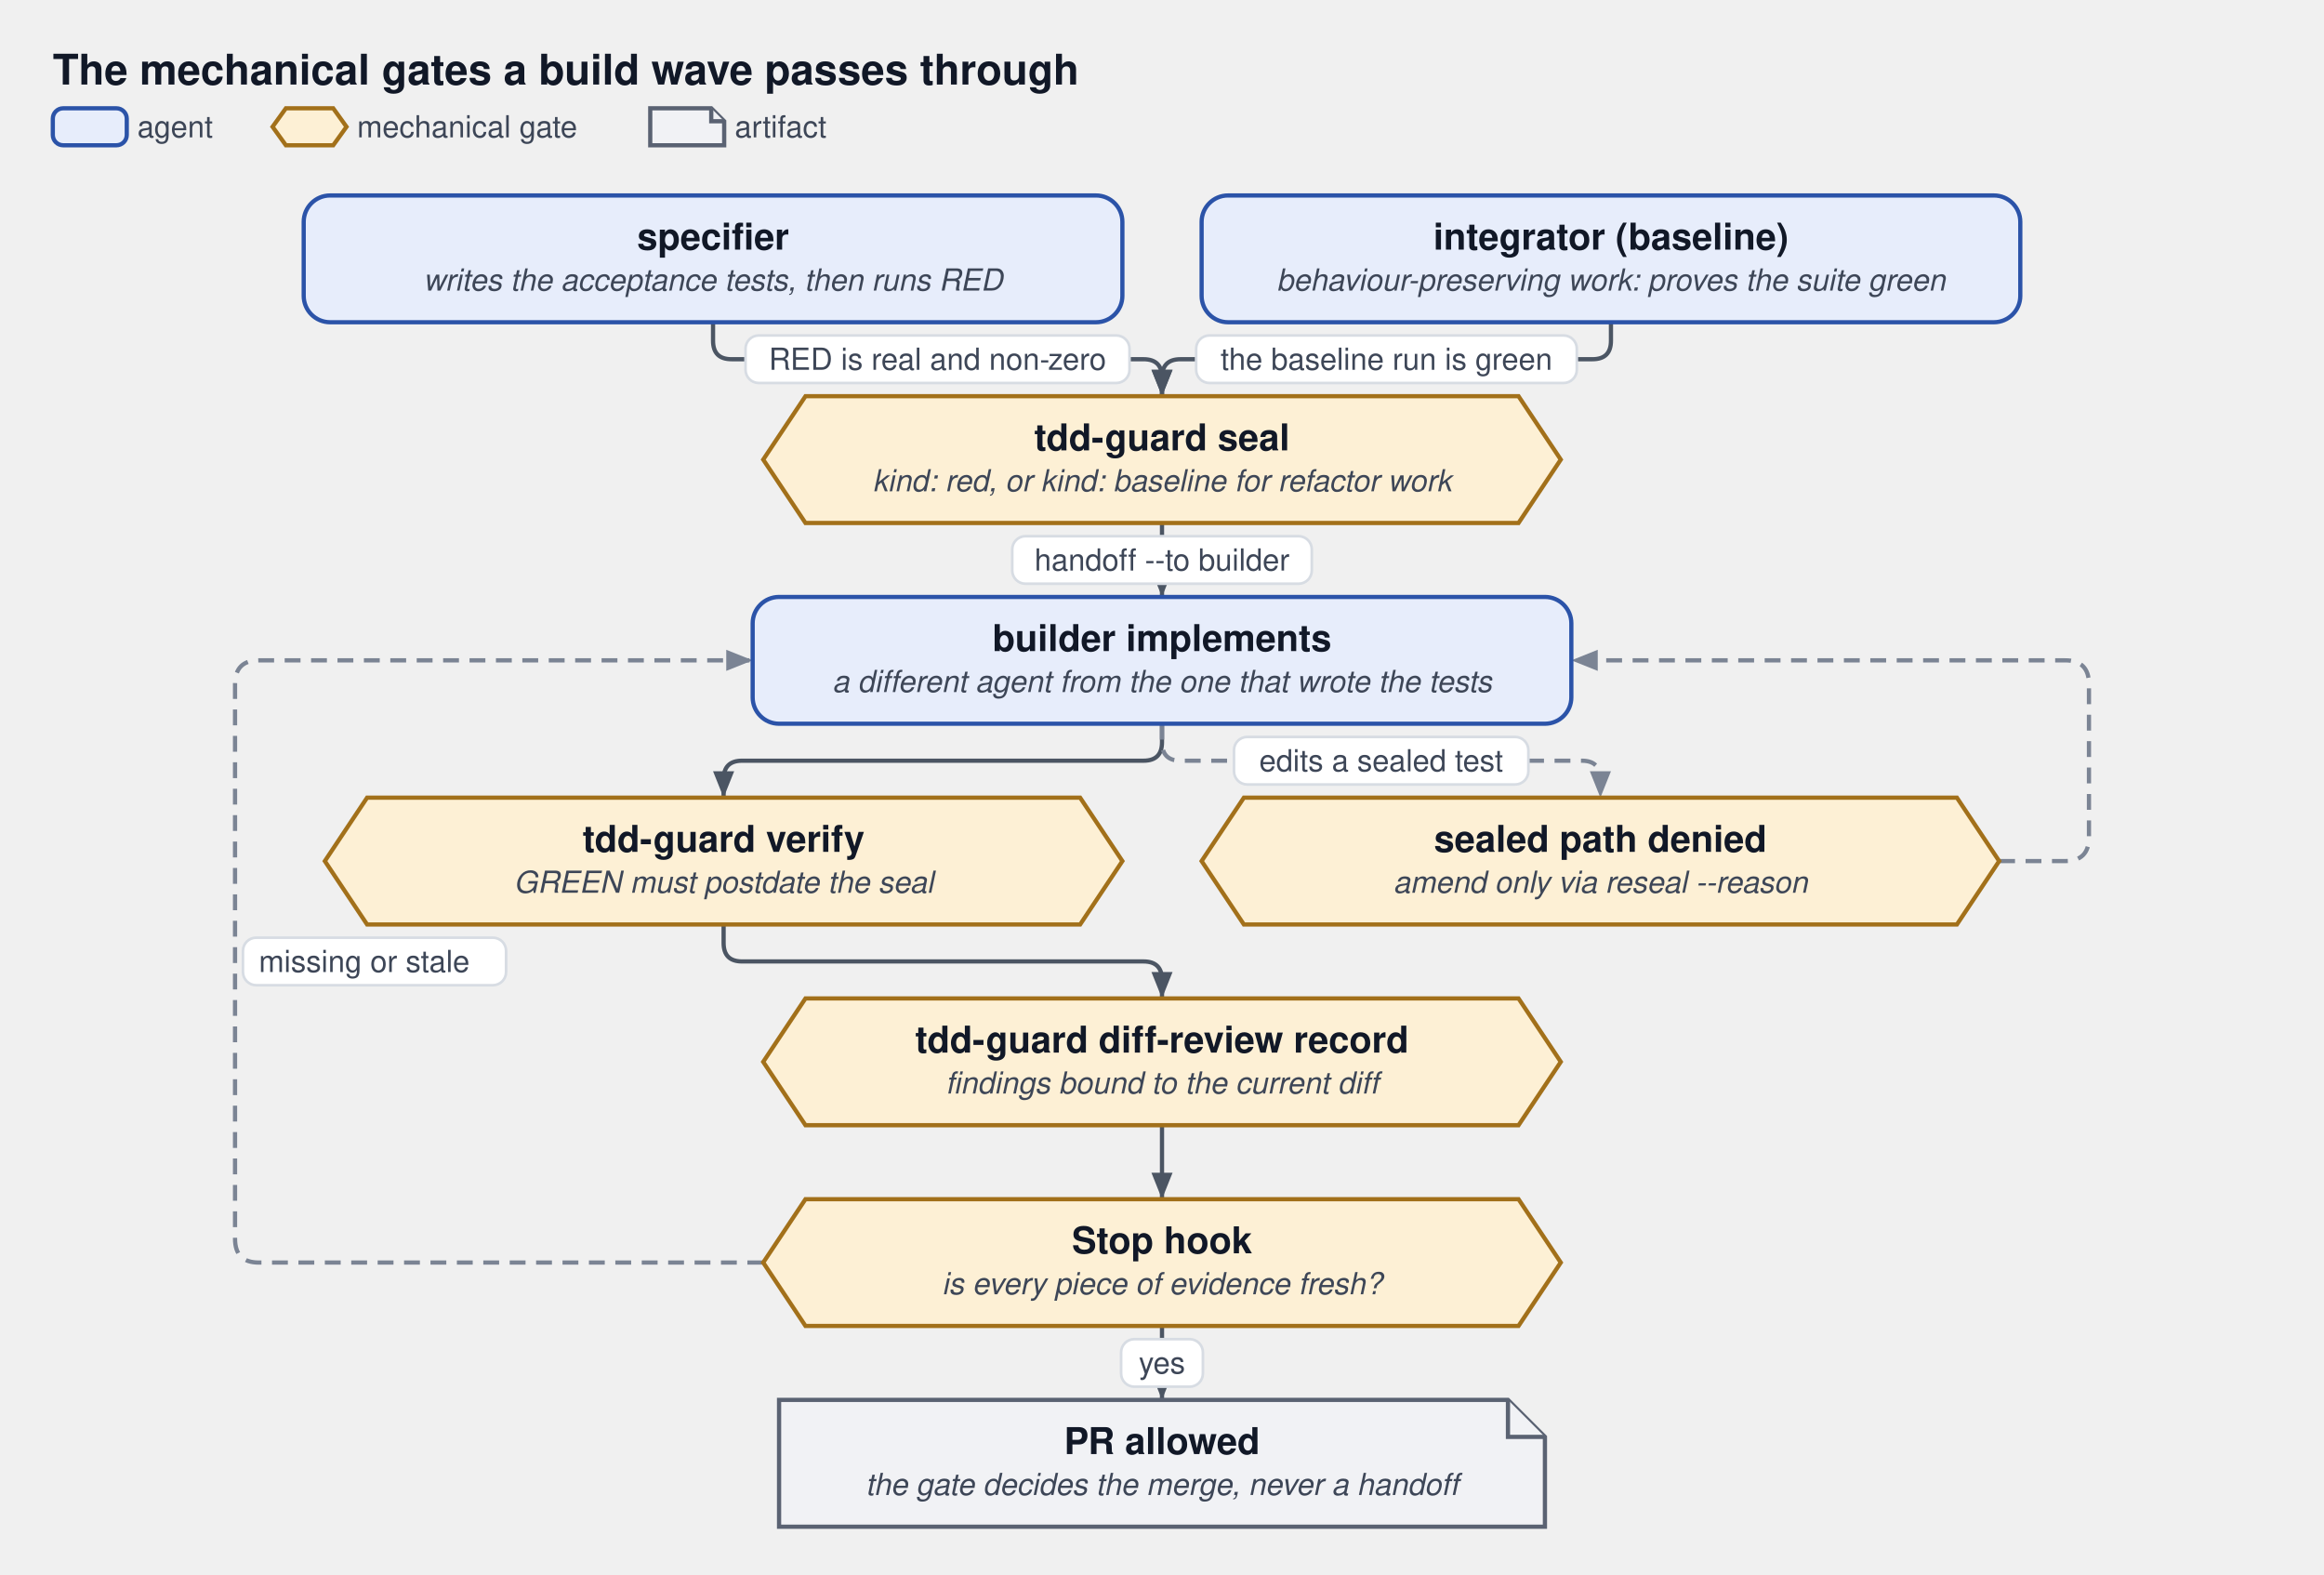
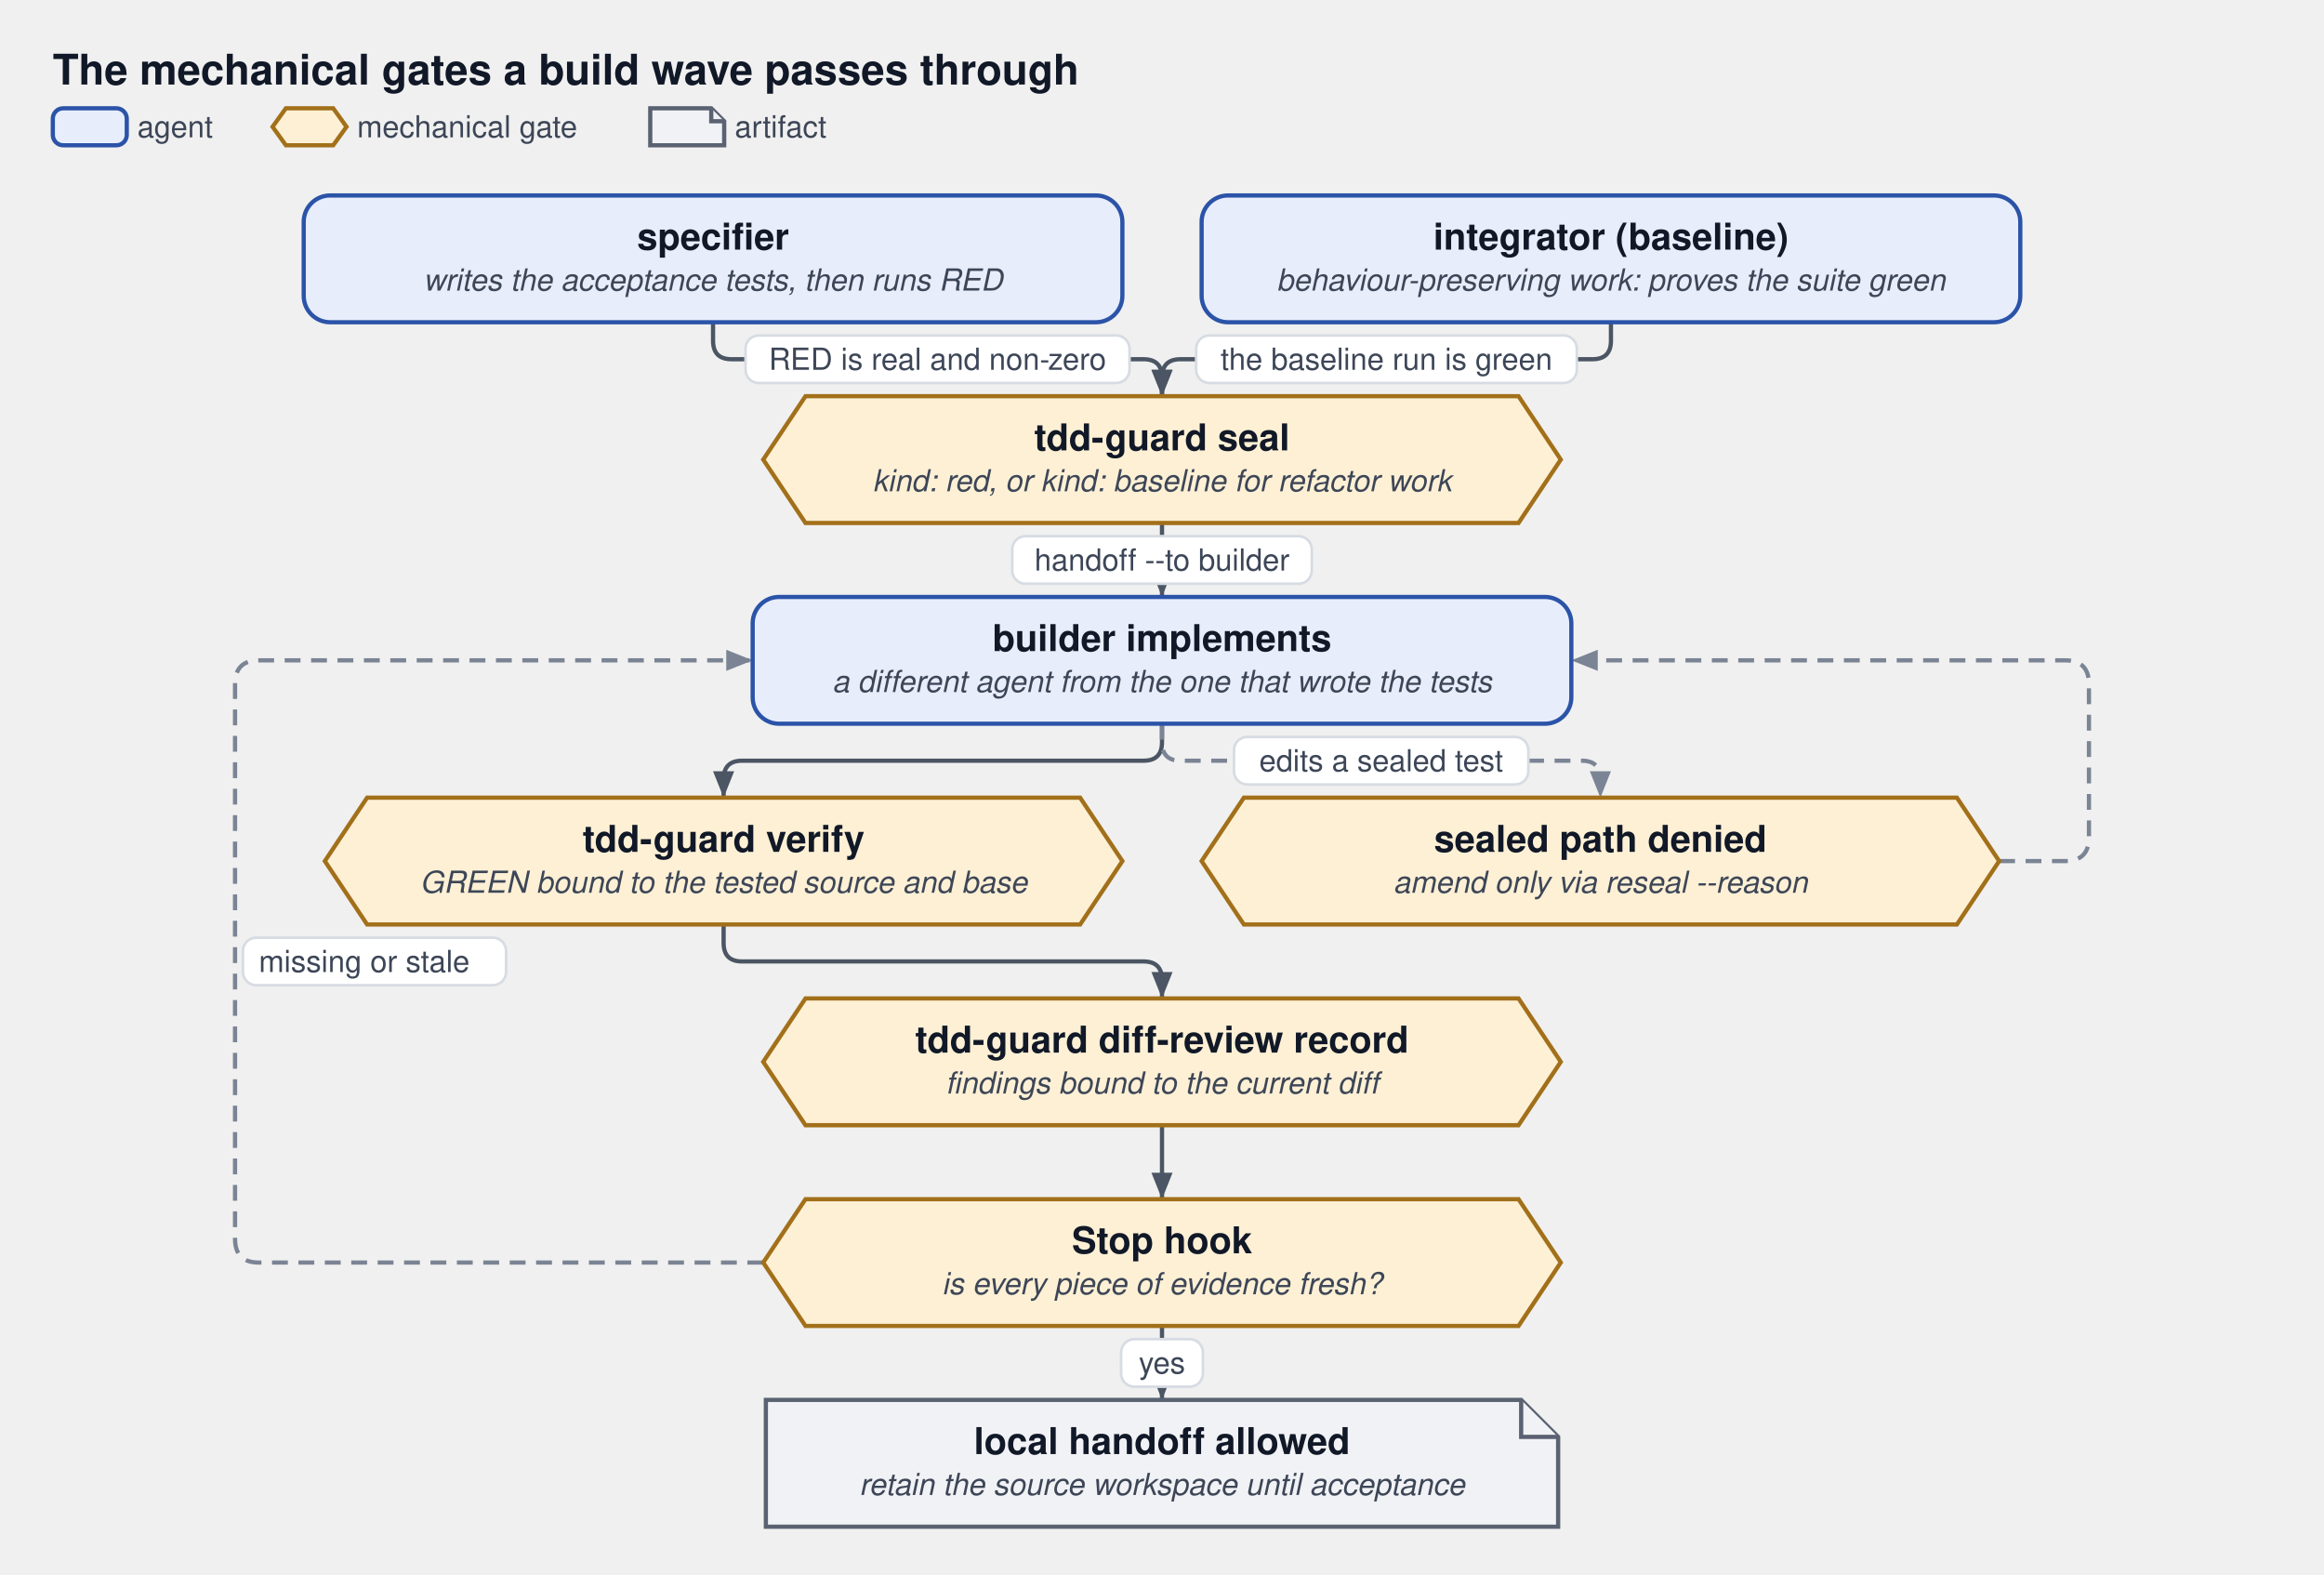
<svg xmlns="http://www.w3.org/2000/svg" viewBox="0 0 880 596" width="100%" preserveAspectRatio="xMidYMid meet" role="img" aria-labelledby="diagram-title diagram-desc">
  <defs>
    <marker id="arrow" markerWidth="10" markerHeight="8" refX="10" refY="4" orient="auto" markerUnits="userSpaceOnUse">
      <path d="M0,0 L10,4 L0,8 Z" fill="#4b5563" />
    </marker>
    <marker id="arrow-muted" markerWidth="10" markerHeight="8" refX="10" refY="4" orient="auto" markerUnits="userSpaceOnUse">
      <path d="M0,0 L10,4 L0,8 Z" fill="#7b8494" />
    </marker>
  </defs>
  <style>
    text{font-family:-apple-system,BlinkMacSystemFont,'Segoe UI',Helvetica,Arial,sans-serif}
    .label{font-size:14px;font-weight:600;fill:#111827;text-anchor:middle}
    .sub{font-size:11.5px;font-style:italic;fill:#3d4657;text-anchor:middle}
    .title{font-size:16px;font-weight:700;fill:#111827}
    .legend{font-size:11.5px;fill:#3d4657}
    .edgelabel{font-size:11.5px;fill:#3d4657}
    .chip{fill:#ffffff;stroke:#d7dce3;stroke-width:1}
    .plate{fill:#ffffff}
    .edge{fill:none;stroke:#4b5563;stroke-width:1.6}
    .edge.dashed{stroke:#7b8494;stroke-dasharray:6 4}
    .frame{fill:none;stroke:#8a76d6;stroke-width:1.4;stroke-dasharray:1 4;stroke-linecap:round}
    .frametext{font-size:11.5px;font-weight:600;fill:#4c3a94}
    .crease{fill:none}
    .inner{fill:none;stroke-width:1}
    .k-agent{fill:#e7edfb;stroke:#2b53a8;stroke-width:1.6}
    .k-gate{fill:#fdf0d5;stroke:#a2701a;stroke-width:1.6}
    .k-human{fill:#e6f4ea;stroke:#1f7a45;stroke-width:1.6}
    .k-artifact{fill:#f1f2f5;stroke:#5a6272;stroke-width:1.6}
    .k-orchestrator{fill:#ece6fb;stroke:#5b3fbf;stroke-width:1.6}
  </style>
  <text class="title" x="20" y="32">The mechanical gates a build wave passes through</text>
  <rect class="k-agent" x="20" y="41" width="28" height="14" rx="3.92" />
  <text class="legend" text-anchor="start" x="52" y="52">agent</text>
  <polygon class="k-gate" points="108.25,41 126.17,41 131.21,48 126.17,55 108.25,55 103.21,48" />
  <text class="legend" text-anchor="start" x="135.21" y="52">mechanical gate</text>
  <path class="k-artifact" d="M 246.22 41 L 269.32 41 L 274.22 45.9 L 274.22 55 L 246.22 55 Z" />
  <path class="k-artifact crease" d="M 269.32 41 L 269.32 45.9 L 274.22 45.9" />
  <text class="legend" text-anchor="start" x="278.22" y="52">artifact</text>
  <path class="edge" marker-end="url(#arrow)" d="M 270 122 L 270 129 Q 270 136 277 136 L 433 136 Q 440 136 440 143 L 440 150" />
  <path class="edge" marker-end="url(#arrow)" d="M 610 122 L 610 129 Q 610 136 603 136 L 447 136 Q 440 136 440 143 L 440 150" />
  <path class="edge" marker-end="url(#arrow)" d="M 440 198 L 440 226" />
  <path class="edge" marker-end="url(#arrow)" d="M 440 274 L 440 281 Q 440 288 433 288 L 281 288 Q 274 288 274 295 L 274 302" />
  <path class="edge dashed" marker-end="url(#arrow-muted)" d="M 440 274 L 440 281 Q 440 288 447 288 L 599 288 Q 606 288 606 295 L 606 302" />
  <path class="edge dashed" marker-end="url(#arrow-muted)" d="M 757 326 L 782 326 Q 791 326 791 317 L 791 259 Q 791 250 782 250 L 595 250" />
  <path class="edge" marker-end="url(#arrow)" d="M 274 350 L 274 357 Q 274 364 281 364 L 433 364 Q 440 364 440 371 L 440 378" />
  <path class="edge" marker-end="url(#arrow)" d="M 440 426 L 440 454" />
  <path class="edge" marker-end="url(#arrow)" d="M 440 502 L 440 530" />
  <path class="edge dashed" marker-end="url(#arrow-muted)" d="M 289 478 L 98 478 Q 89 478 89 469 L 89 259 Q 89 250 98 250 L 285 250" />
  <rect class="k-agent" x="115" y="74" width="310" height="48" rx="10" />
  <text class="label" x="270" y="94.5">specifier</text>
  <text class="sub" x="270" y="110">writes the acceptance tests, then runs RED</text>
  <rect class="k-agent" x="455" y="74" width="310" height="48" rx="10" />
  <text class="label" x="610" y="94.5">integrator (baseline)</text>
  <text class="sub" x="610" y="110">behaviour-preserving work: proves the suite green</text>
  <polygon class="k-gate" points="305,150 575,150 591,174 575,198 305,198 289,174" />
  <text class="label" x="440" y="170.5">tdd-guard seal</text>
  <text class="sub" x="440" y="186">kind: red, or kind: baseline for refactor work</text>
  <rect class="k-agent" x="285" y="226" width="310" height="48" rx="10" />
  <text class="label" x="440" y="246.5">builder implements</text>
  <text class="sub" x="440" y="262">a different agent from the one that wrote the tests</text>
  <polygon class="k-gate" points="139,302 409,302 425,326 409,350 139,350 123,326" />
  <text class="label" x="274" y="322.5">tdd-guard verify</text>
-   <text class="sub" x="274" y="338">GREEN must postdate the seal</text>
+   <text class="sub" x="274" y="338">GREEN bound to the tested source and base</text>
  <polygon class="k-gate" points="471,302 741,302 757,326 741,350 471,350 455,326" />
  <text class="label" x="606" y="322.5">sealed path denied</text>
  <text class="sub" x="606" y="338">amend only via reseal --reason</text>
  <polygon class="k-gate" points="305,378 575,378 591,402 575,426 305,426 289,402" />
  <text class="label" x="440" y="398.5">tdd-guard diff-review record</text>
  <text class="sub" x="440" y="414">findings bound to the current diff</text>
  <polygon class="k-gate" points="305,454 575,454 591,478 575,502 305,502 289,478" />
  <text class="label" x="440" y="474.5">Stop hook</text>
  <text class="sub" x="440" y="490">is every piece of evidence fresh?</text>
-   <path class="k-artifact" d="M 295 530 L 571 530 L 585 544 L 585 578 L 295 578 Z" />
-   <path class="k-artifact crease" d="M 571 530 L 571 544 L 585 544" />
-   <text class="label" x="440" y="550.5">PR allowed</text>
-   <text class="sub" x="440" y="566">the gate decides the merge, never a handoff</text>
+   <path class="k-artifact" d="M 290 530 L 576 530 L 590 544 L 590 578 L 290 578 Z" />
+   <path class="k-artifact crease" d="M 576 530 L 576 544 L 590 544" />
+   <text class="label" x="440" y="550.5">local handoff allowed</text>
+   <text class="sub" x="440" y="566">retain the source workspace until acceptance</text>
  <rect class="chip" x="282.3" y="127" width="145.4" height="18" rx="5" />
  <text class="edgelabel" text-anchor="middle" x="355" y="140">RED is real and non-zero</text>
  <rect class="chip" x="452.93" y="127" width="144.14" height="18" rx="5" />
  <text class="edgelabel" text-anchor="middle" x="525" y="140">the baseline run is green</text>
  <rect class="chip" x="383.29" y="203" width="113.43" height="18" rx="5" />
  <text class="edgelabel" text-anchor="middle" x="440" y="216">handoff --to builder</text>
  <rect class="chip" x="467.26" y="279" width="111.47" height="18" rx="5" />
  <text class="edgelabel" text-anchor="middle" x="523" y="292">edits a sealed test</text>
  <rect class="chip" x="424.51" y="507" width="30.98" height="18" rx="5" />
  <text class="edgelabel" text-anchor="middle" x="440" y="520">yes</text>
  <rect class="chip" x="92" y="355" width="99.63" height="18" rx="5" />
  <text class="edgelabel" text-anchor="start" x="98" y="368">missing or stale</text>
</svg>
